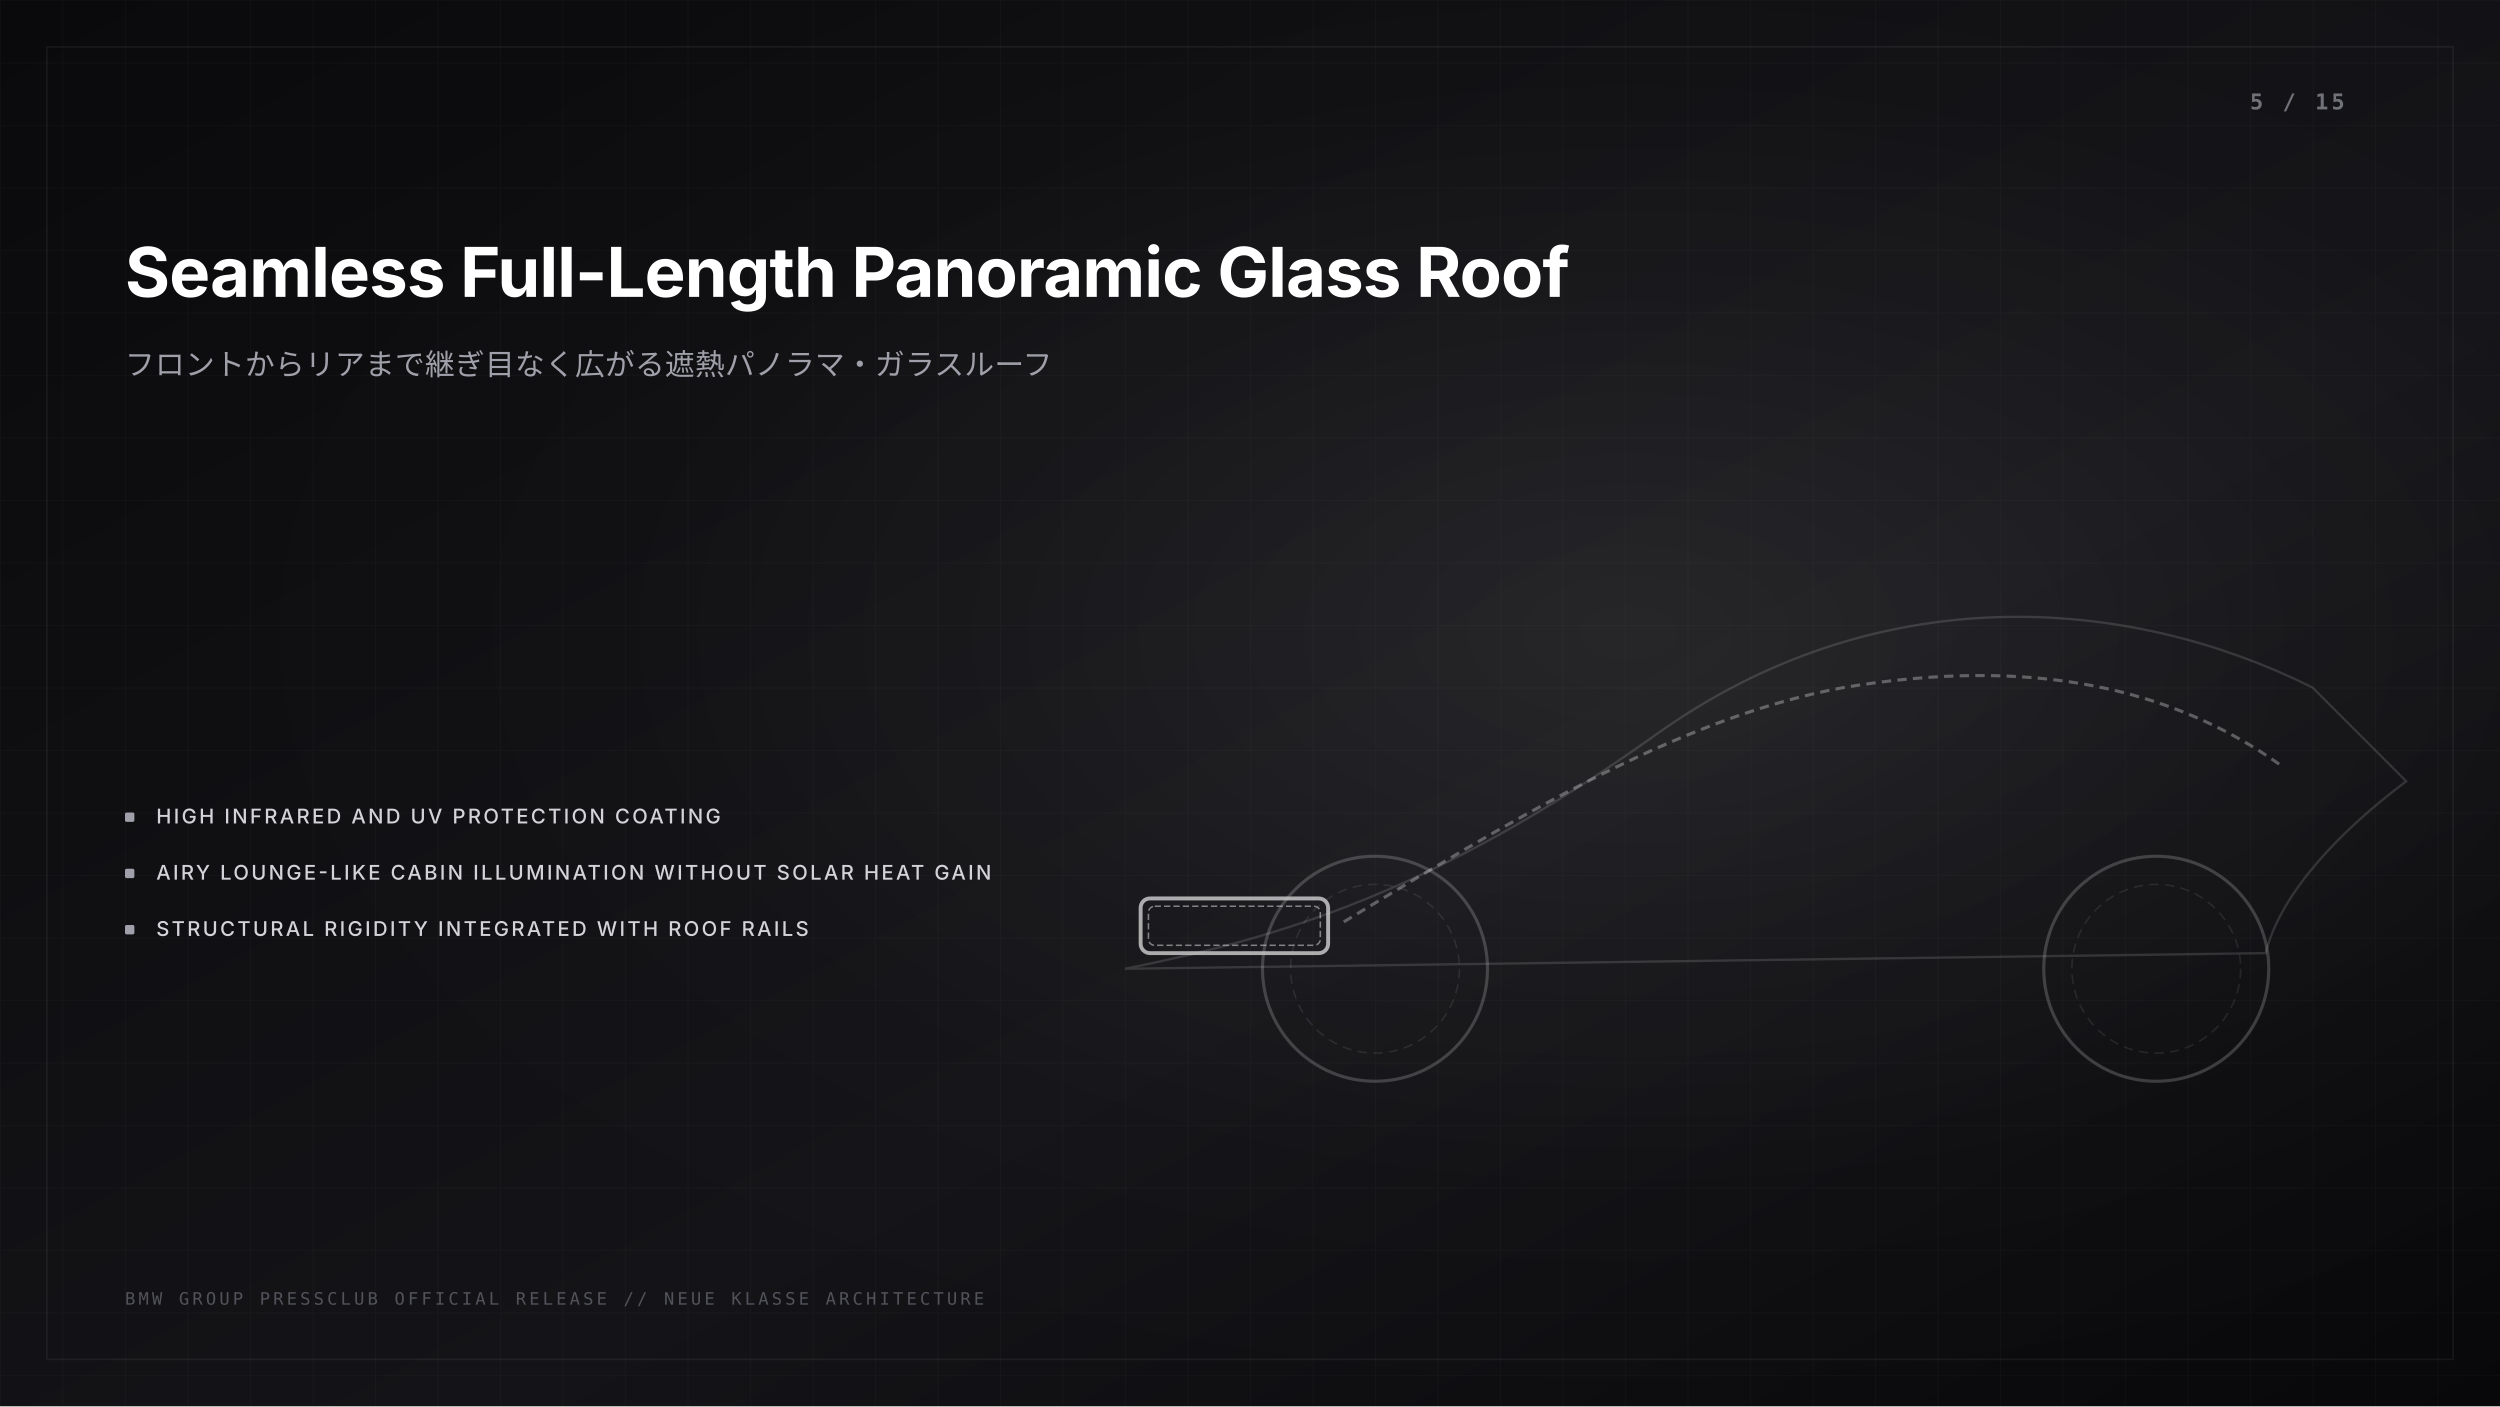
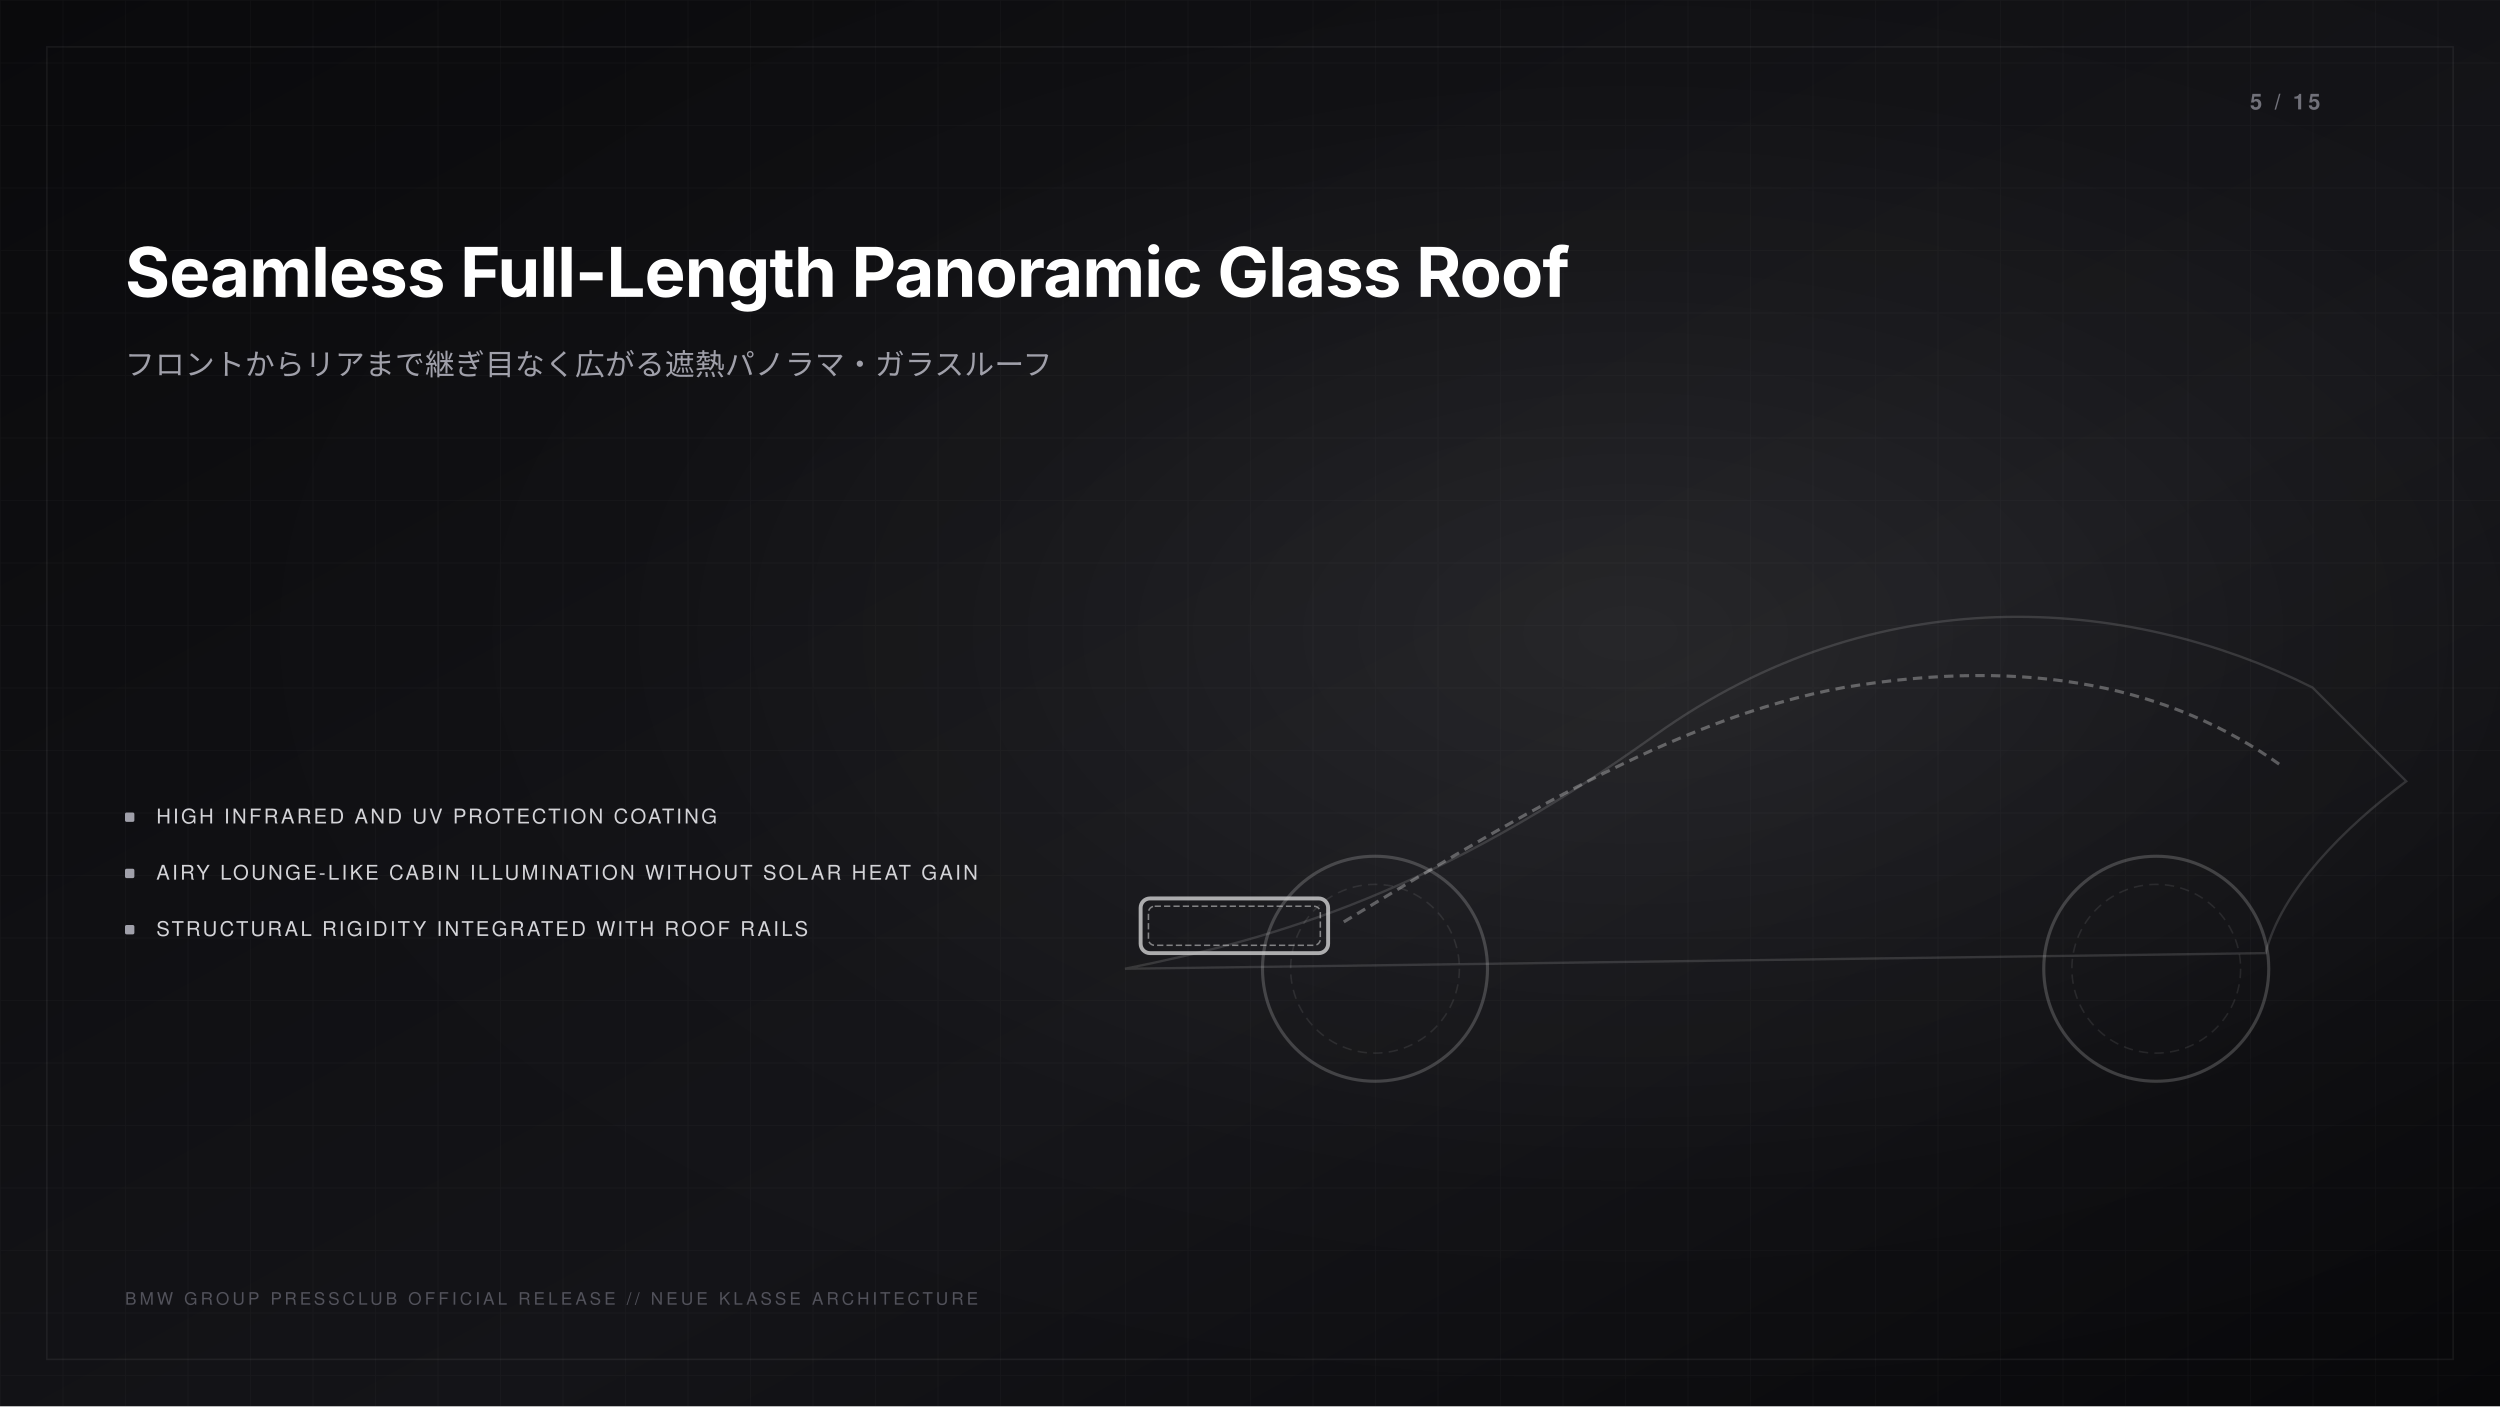
<svg xmlns="http://www.w3.org/2000/svg" viewBox="0 0 1600 900" width="1600" height="900">
  <defs>
    <linearGradient id="bgGrad" x1="0%" y1="0%" x2="100%" y2="100%">
      <stop offset="0%" stop-color="#0a0a0c" />
      <stop offset="60%" stop-color="#141418" />
      <stop offset="100%" stop-color="#08080a" />
    </linearGradient>
    <radialGradient id="meshGrad" cx="65%" cy="45%" r="65%">
      <stop offset="0%" stop-color="#ffffff" stop-opacity="0.08" />
      <stop offset="60%" stop-color="#ffffff" stop-opacity="0.01" />
      <stop offset="100%" stop-color="#000000" stop-opacity="0" />
    </radialGradient>
    <linearGradient id="subtleLine" x1="0%" y1="0%" x2="100%" y2="0%">
      <stop offset="0%" stop-color="#ffffff" stop-opacity="0.4" />
      <stop offset="100%" stop-color="#ffffff" stop-opacity="0.05" />
    </linearGradient>
    <pattern id="grid" width="40" height="40" patternUnits="userSpaceOnUse">
      <path d="M 40 0 L 0 0 0 40" fill="none" stroke="rgba(255,255,255,0.025)" stroke-width="1" />
    </pattern>
  </defs>
  <rect width="1600" height="900" fill="url(#bgGrad)" />
  <rect width="1600" height="900" fill="url(#meshGrad)" />
  <rect width="1600" height="900" fill="url(#grid)" />
  <rect x="30" y="30" width="1540" height="840" fill="none" stroke="rgba(255,255,255,0.06)" stroke-width="1" />
  <g transform="translate(1440, 70)">
-     <text x="0" y="0" fill="#71717A" font-family="'JetBrains Mono', monospace" font-size="14" font-weight="600" letter-spacing="2">5 / 15</text>
+     <text x="0" y="0" fill="#71717A" font-family="'Helvetica Neue', Helvetica, monospace" font-size="14" font-weight="600" letter-spacing="2">5 / 15</text>
  </g>
  <g transform="translate(680, 200)" opacity="0.75">
    <path d="M 40 420 C 140 400, 240 370, 380 270 C 520 170, 680 180, 800 240 L 860 300 C 820 330, 780 370, 770 410 L 40 420 Z" fill="none" stroke="rgba(255,255,255,0.18)" stroke-width="1.5" />
    <path d="M 180 390 C 280 330, 390 260, 500 240 C 620 220, 710 240, 780 290" fill="none" stroke="rgba(255,255,255,0.4)" stroke-width="2" stroke-dasharray="6,4" />
    <rect x="50" y="375" width="120" height="35" rx="6" fill="none" stroke="#FFFFFF" stroke-width="2.5" opacity="0.85" />
    <rect x="55" y="380" width="110" height="25" rx="4" fill="none" stroke="#FFFFFF" stroke-width="1" stroke-dasharray="4,2" opacity="0.6" />
    <circle cx="200" cy="420" r="72" fill="none" stroke="rgba(255,255,255,0.25)" stroke-width="2" />
    <circle cx="200" cy="420" r="54" fill="none" stroke="rgba(255,255,255,0.12)" stroke-width="1" stroke-dasharray="6,4" />
    <circle cx="700" cy="420" r="72" fill="none" stroke="rgba(255,255,255,0.25)" stroke-width="2" />
    <circle cx="700" cy="420" r="54" fill="none" stroke="rgba(255,255,255,0.12)" stroke-width="1" stroke-dasharray="6,4" />
  </g>
  <g transform="translate(80, 110)">
    <text x="0" y="80" fill="#FFFFFF" font-family="'Inter', -apple-system, sans-serif" font-size="44" font-weight="700" letter-spacing="-0.5">Seamless Full-Length Panoramic Glass Roof</text>
    <text x="0" y="130" fill="#A0A0AA" font-family="'Inter', -apple-system, sans-serif" font-size="19" font-weight="400" letter-spacing="0.2">フロントからリアまで継ぎ目なく広がる遮熱パノラマ・ガラスルーフ</text>
    <line x1="0" y1="170" x2="300" y2="170" stroke="url(#subtleLine)" stroke-width="1.5" />
  </g>
  <g transform="translate(80, 520)">
    <rect x="0" y="0" width="6" height="6" fill="#A0A0AA" rx="1" />
-     <text x="20" y="7" fill="#D4D4D8" font-family="'JetBrains Mono', 'Inter', monospace" font-size="13" font-weight="500" letter-spacing="1.5">HIGH INFRARED AND UV PROTECTION COATING</text>
+     <text x="20" y="7" fill="#D4D4D8" font-family="'Helvetica Neue', Helvetica, 'Inter', monospace" font-size="13" font-weight="500" letter-spacing="1.5">HIGH INFRARED AND UV PROTECTION COATING</text>
  </g>
  <g transform="translate(80, 556)">
    <rect x="0" y="0" width="6" height="6" fill="#A0A0AA" rx="1" />
-     <text x="20" y="7" fill="#D4D4D8" font-family="'JetBrains Mono', 'Inter', monospace" font-size="13" font-weight="500" letter-spacing="1.5">AIRY LOUNGE-LIKE CABIN ILLUMINATION WITHOUT SOLAR HEAT GAIN</text>
+     <text x="20" y="7" fill="#D4D4D8" font-family="'Helvetica Neue', Helvetica, 'Inter', monospace" font-size="13" font-weight="500" letter-spacing="1.5">AIRY LOUNGE-LIKE CABIN ILLUMINATION WITHOUT SOLAR HEAT GAIN</text>
  </g>
  <g transform="translate(80, 592)">
    <rect x="0" y="0" width="6" height="6" fill="#A0A0AA" rx="1" />
-     <text x="20" y="7" fill="#D4D4D8" font-family="'JetBrains Mono', 'Inter', monospace" font-size="13" font-weight="500" letter-spacing="1.5">STRUCTURAL RIGIDITY INTEGRATED WITH ROOF RAILS</text>
+     <text x="20" y="7" fill="#D4D4D8" font-family="'Helvetica Neue', Helvetica, 'Inter', monospace" font-size="13" font-weight="500" letter-spacing="1.5">STRUCTURAL RIGIDITY INTEGRATED WITH ROOF RAILS</text>
  </g>
  <g transform="translate(80, 835)">
-     <text x="0" y="0" fill="#52525B" font-family="'JetBrains Mono', monospace" font-size="11" font-weight="500" letter-spacing="2">BMW GROUP PRESSCLUB OFFICIAL RELEASE // NEUE KLASSE ARCHITECTURE</text>
+     <text x="0" y="0" fill="#52525B" font-family="'Helvetica Neue', Helvetica, monospace" font-size="11" font-weight="500" letter-spacing="2">BMW GROUP PRESSCLUB OFFICIAL RELEASE // NEUE KLASSE ARCHITECTURE</text>
  </g>
</svg>
